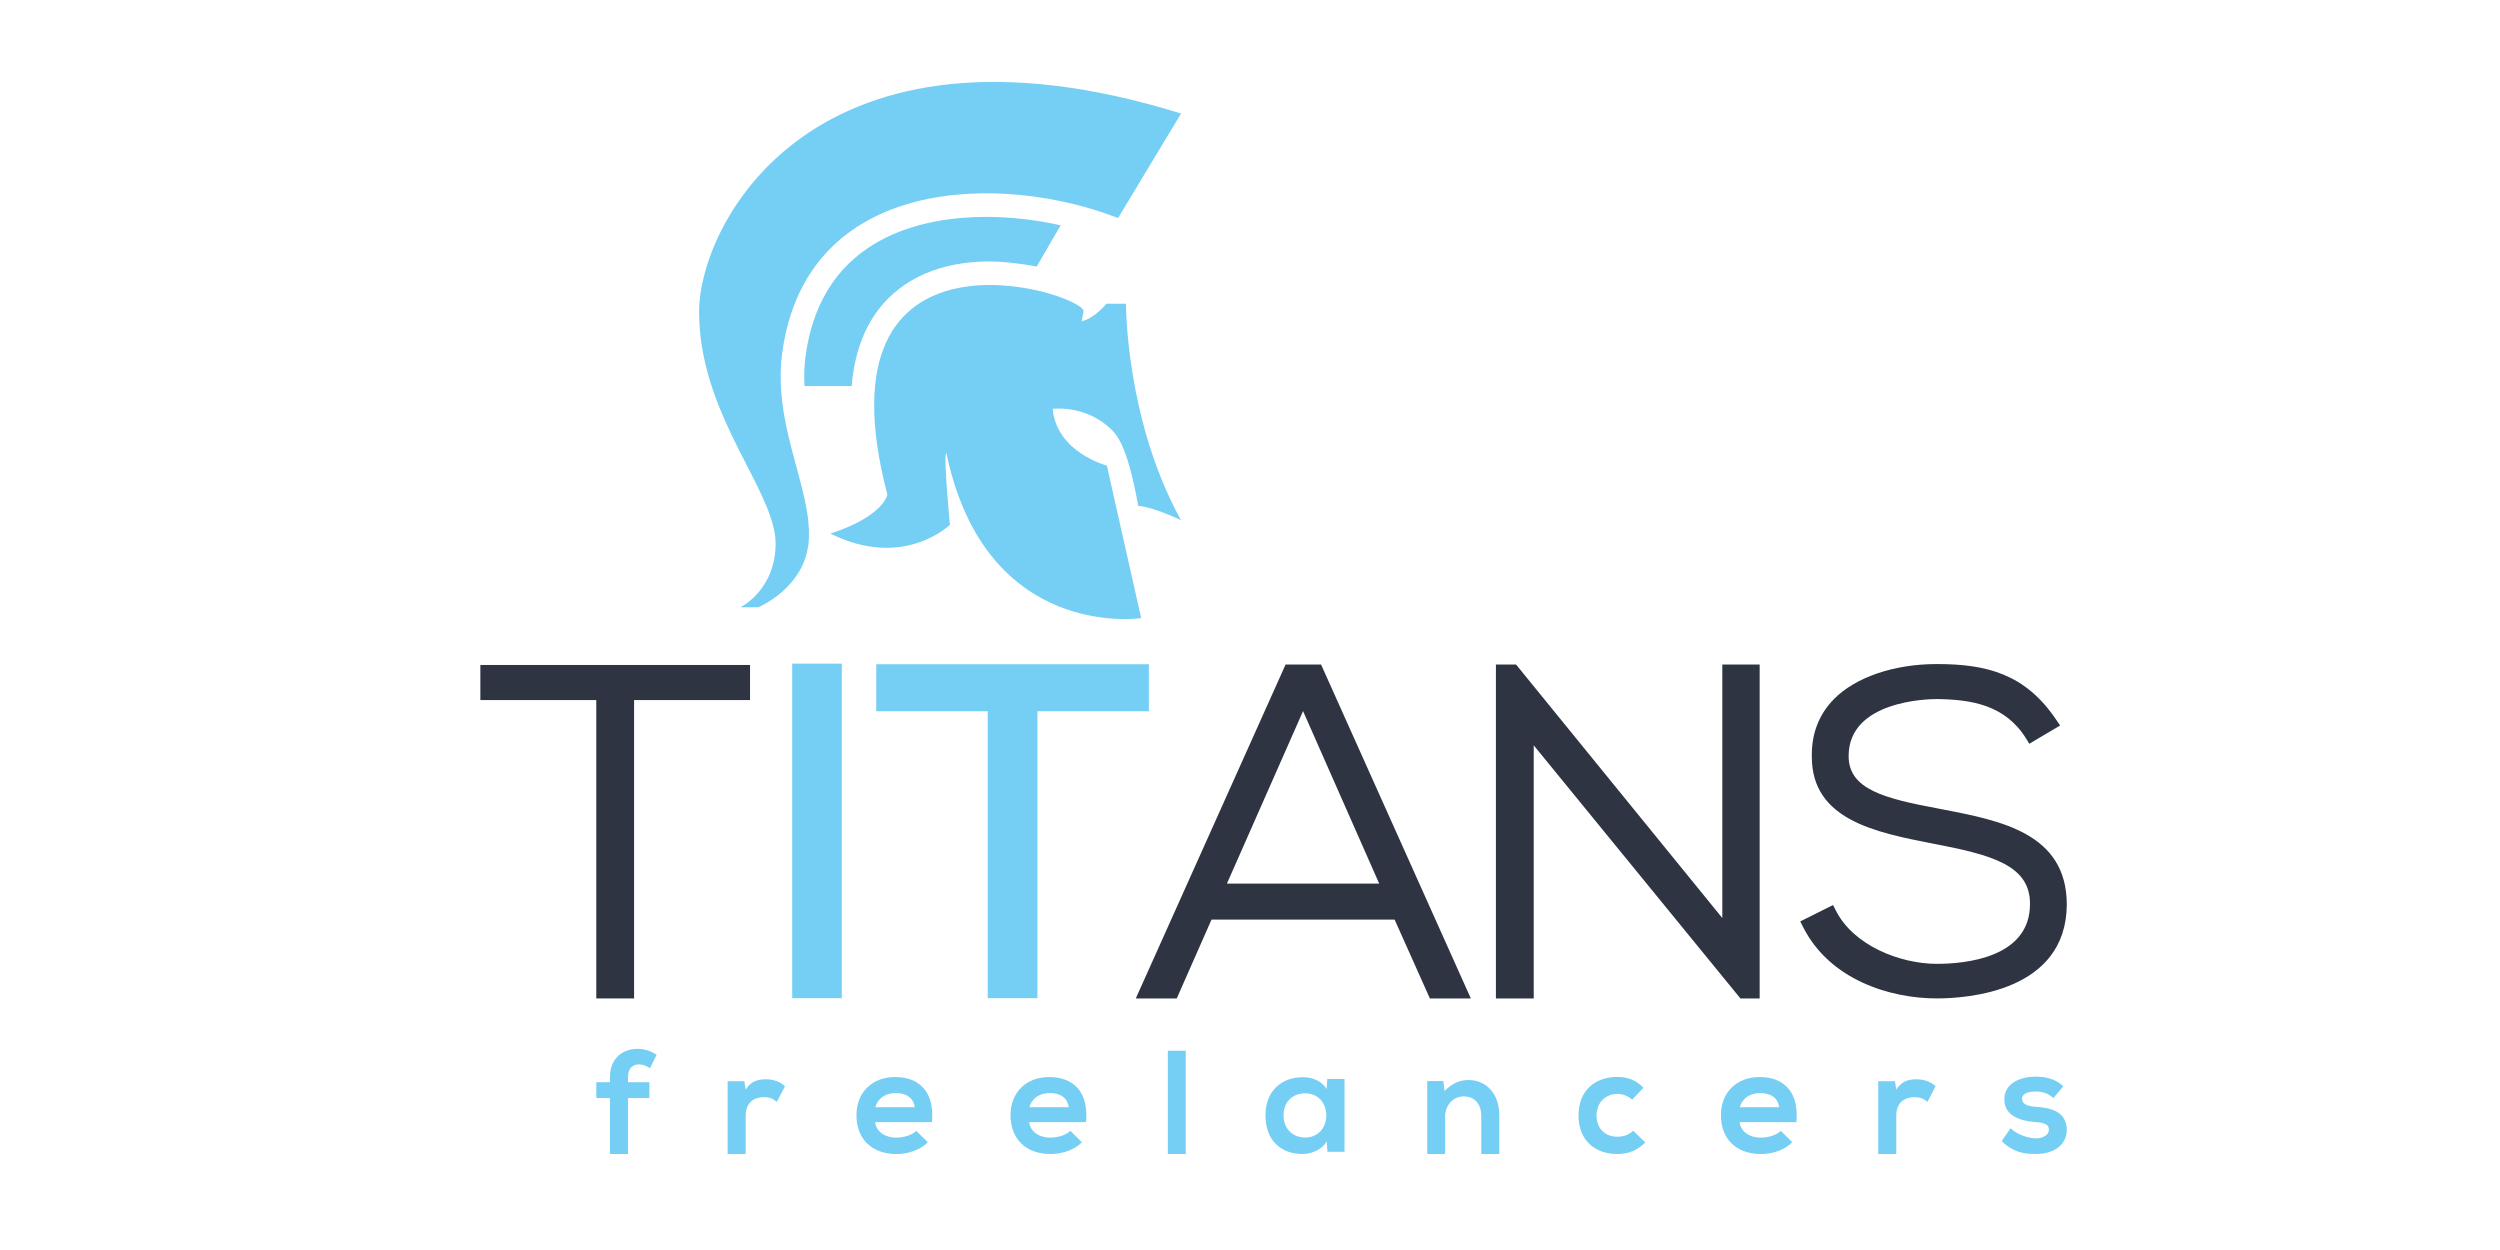
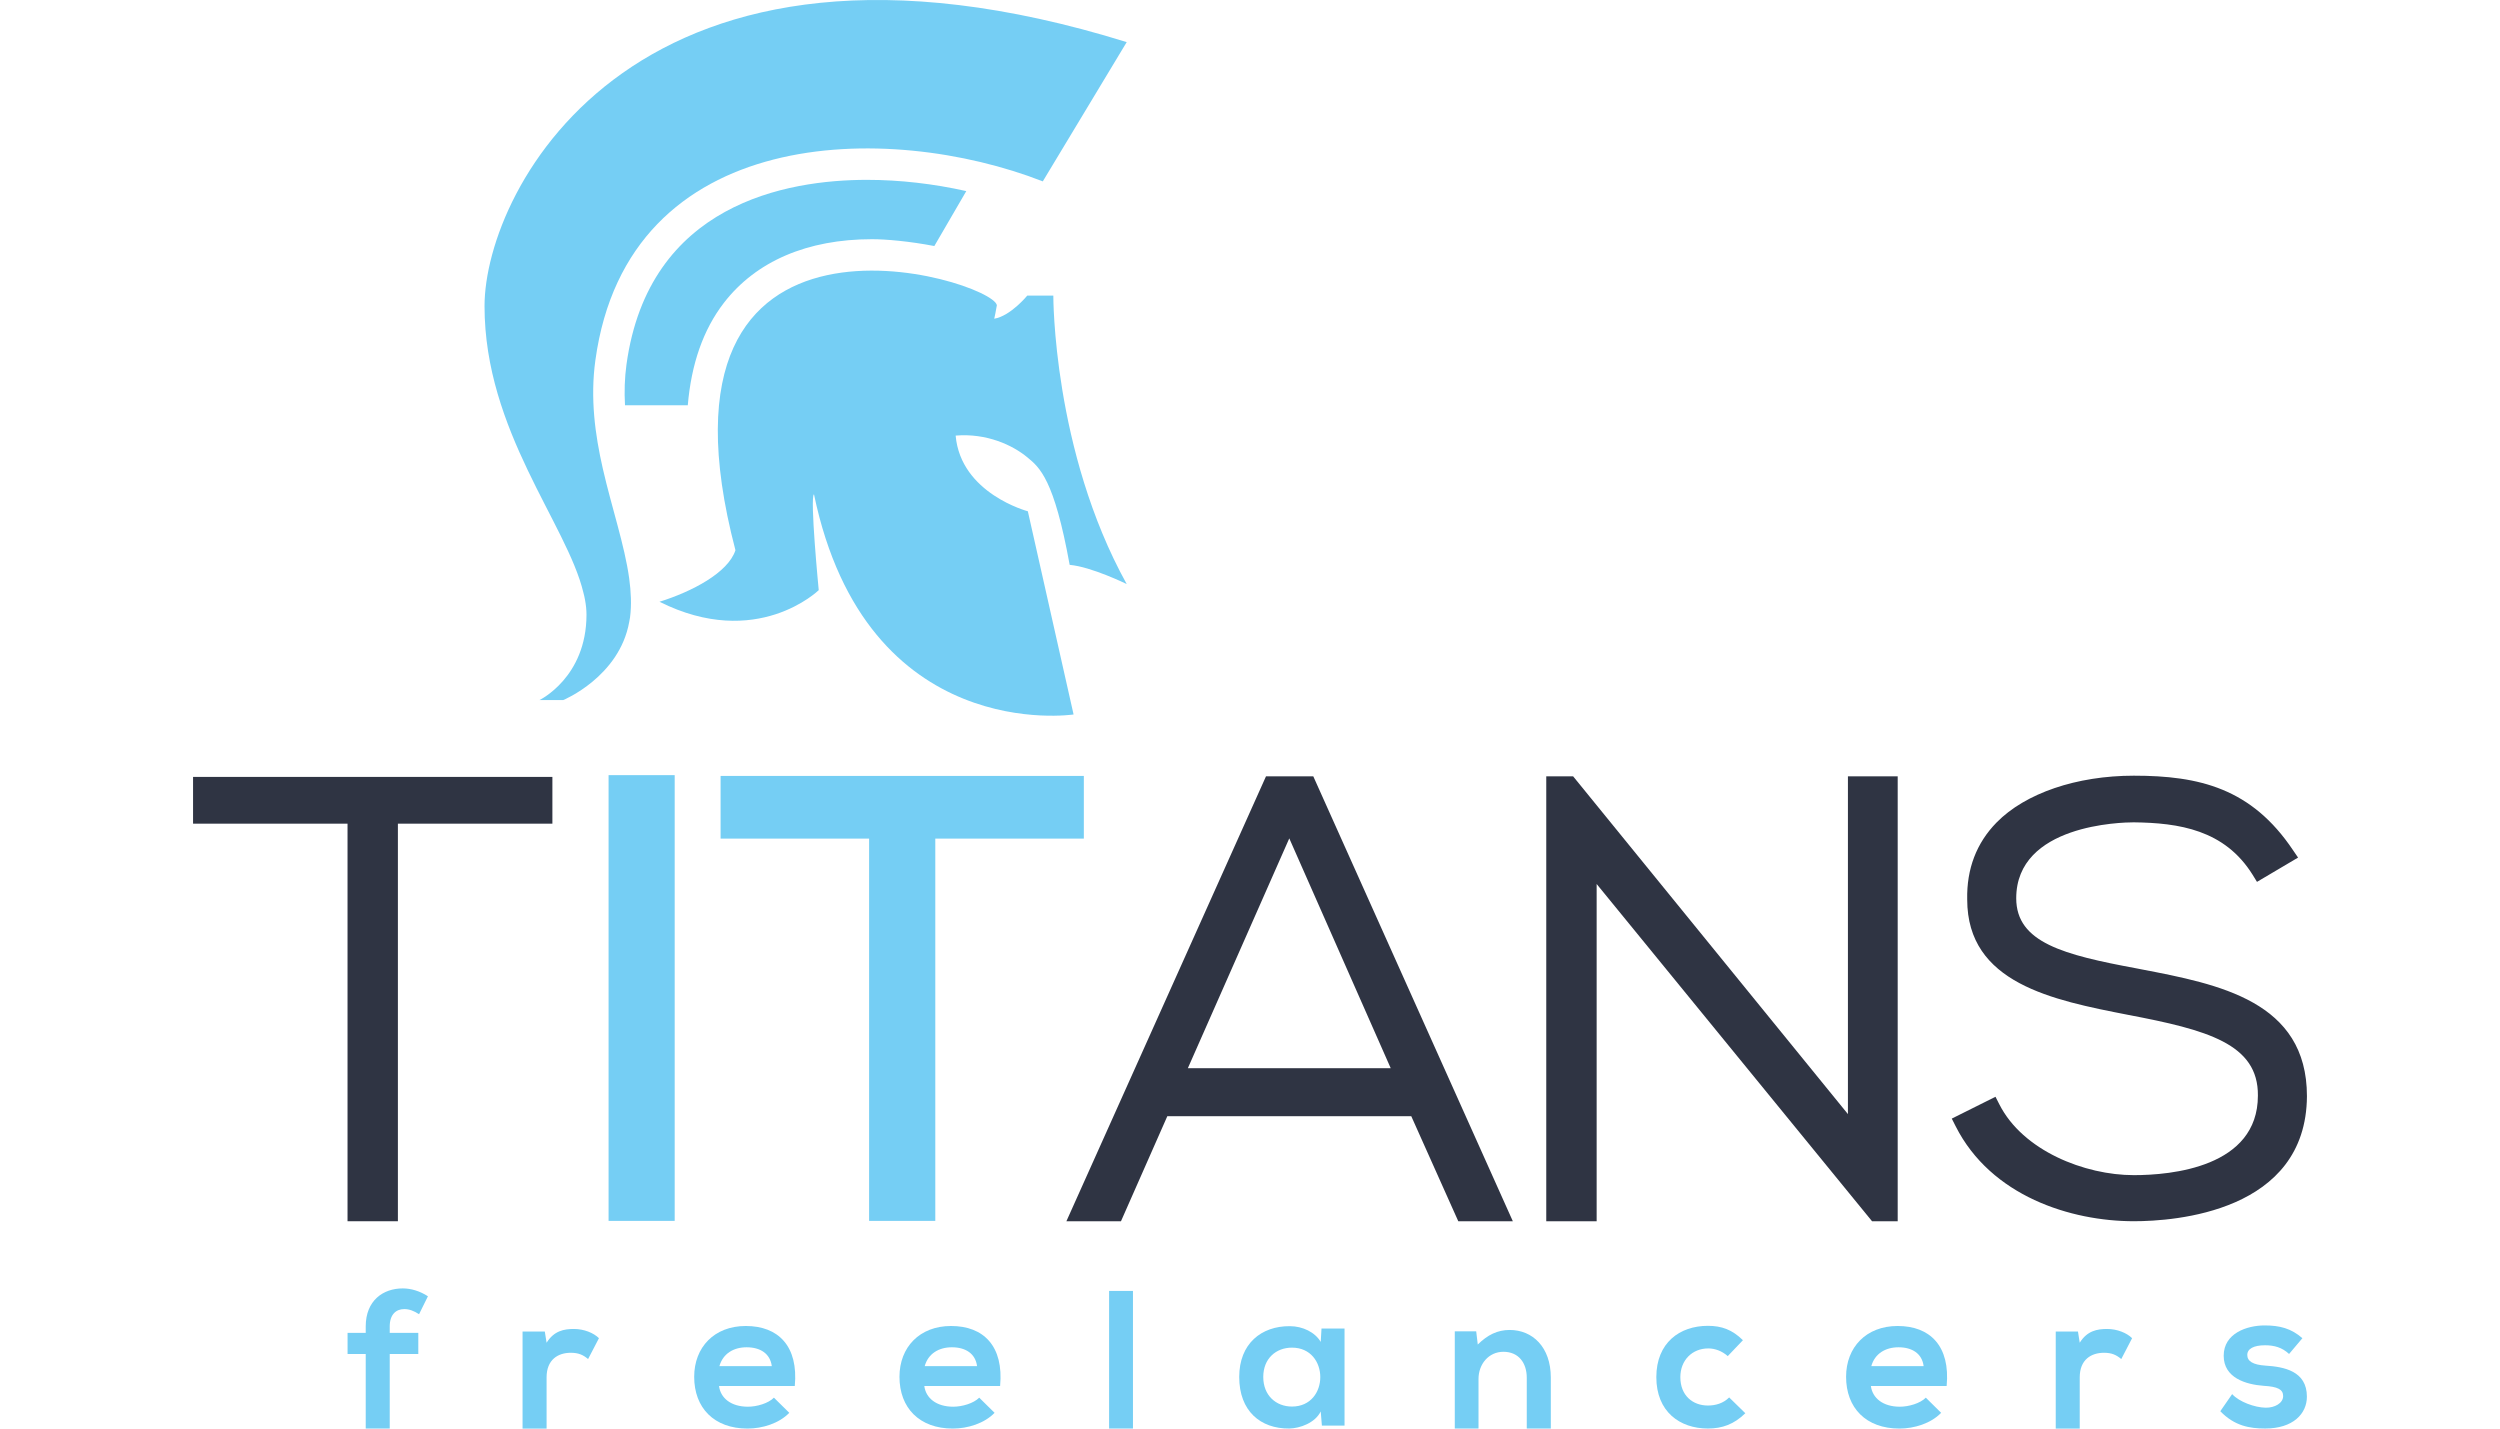
- <svg xmlns="http://www.w3.org/2000/svg" id="svg3392" version="1.1" xml:space="preserve" width="640" height="320" viewBox="0 0 640 320">
+ <svg xmlns="http://www.w3.org/2000/svg" id="svg3392" version="1.1" xml:space="preserve" width="350" height="200" viewBox="0 0 350 200">
  <defs id="defs3396">
    <clipPath clipPathUnits="userSpaceOnUse" id="clipPath3406">
-       <path d="m 0,595.28 419.53,0 L 419.53,0 0,0 0,595.28 Z" id="path3408" />
+       <path d="M 0,595.28 H 419.53 V 0 H 0 Z" id="path3408" />
    </clipPath>
  </defs>
-   <g id="g3400" transform="matrix(1.25,0,0,-1.25,0,320)">
-     <g id="g3402" transform="translate(51.51405,-189.9081)">
+   <g id="g3400" transform="matrix(1.25,0,0,-1.25,0,200)">
+     <g id="g3402" transform="matrix(0.7287,0,0,0.7287,-12.52737,-152.708)">
      <g id="g3404" clip-path="url(#clipPath3406)">
        <g id="g3410" transform="translate(346.2744,280.1553)" />
        <g id="g3414" transform="translate(73.4023,209.5693)" />
        <g id="g3418" transform="translate(100.9258,224.4785)" />
        <g id="g3422" transform="translate(135.8159,219.1562)" />
        <g id="g3426" transform="translate(167.3647,219.1562)" />
        <g id="g3432" transform="translate(211.3525,217.4932)" />
        <g id="g3436" transform="translate(251.8525,209.5693)" />
        <g id="g3440" transform="translate(285.4443,211.9209)" />
        <g id="g3444" transform="translate(312.8506,219.1562)" />
        <g id="g3448" transform="translate(336.5703,224.4785)" />
        <g id="g3452" transform="translate(369.0186,221.0283)" />
        <g id="g3456" transform="translate(164.0723,362.1816)" />
        <g id="g3460" transform="translate(109.835,357.1406)" />
        <g id="g3464" transform="translate(113.4814,373.1196)" />
        <g id="g3468" transform="translate(46.8643,309.7217)" />
        <g id="g3474" transform="translate(127.9448,309.8721)" />
        <g id="g3478" transform="translate(230.9434,264.9492)" />
        <g id="g3482" transform="translate(301.2148,257.8965)">
          <g id="g3533">
            <path id="path3412" style="fill:#2f3443;fill-opacity:1;fill-rule:nonzero;stroke:none" d="m 0,0 -0.7,0.137 c -11.164,2.079 -18.492,3.948 -18.492,10.776 0,11.344 16.219,11.672 18.06,11.672 6.942,-0.086 13.957,-1.126 18.277,-8.066 l 0.667,-1.085 6.314,3.733 -0.774,1.134 c -6.369,9.51 -14.385,11.453 -24.467,11.453 -8.799,0 -16.68,-2.695 -21.094,-7.19 -3.098,-3.161 -4.613,-7.142 -4.518,-11.832 0,-12.896 13.131,-15.47 24.721,-17.736 12.108,-2.31 20.038,-4.429 19.958,-12.415 0,-11.026 -13.343,-12.223 -19.067,-12.223 -7.543,0 -17.063,3.745 -20.679,10.894 l -0.586,1.151 -6.718,-3.354 0.594,-1.174 c 5.436,-10.759 17.71,-14.599 27.389,-14.599 6.207,0 26.5,1.382 26.605,19.213 C 25.49,-4.898 11.951,-2.298 0,0" transform="translate(45.0596,22.2588)" />
-             <path id="path3416" style="fill:#75cef4;fill-opacity:1;fill-rule:nonzero;stroke:none" d="m 0,0 0,11.459 -2.79,0 0,3.242 2.79,0 0,0.994 c 0,3.993 2.688,5.841 5.69,5.841 1.296,0 2.658,-0.422 3.871,-1.209 L 8.197,17.569 c -0.785,0.518 -1.514,0.789 -2.272,0.789 -1.271,0 -2.235,-0.84 -2.235,-2.663 l 0,-0.994 4.391,0 0,-3.242 -4.391,0 L 3.69,0 0,0 Z" transform="translate(-227.8125,-48.3272)" />
-             <path id="path3420" style="fill:#75cef4;fill-opacity:1;fill-rule:nonzero;stroke:none" d="m 0,0 0.275,-1.723 c 1.15,1.847 2.695,2.116 4.206,2.116 1.543,0 3.025,-0.605 3.842,-1.417 L 6.654,-4.231 c -0.749,0.63 -1.448,0.964 -2.663,0.964 -1.928,0 -3.716,-1.027 -3.716,-3.779 l 0,-7.87 -3.693,0 L -3.418,0 0,0 Z" transform="translate(-200.289,-33.418)" />
-             <path id="path3424" style="fill:#75cef4;fill-opacity:1;fill-rule:nonzero;stroke:none" d="M 0,0 C -0.25,1.93 -1.762,2.9 -3.877,2.9 -5.871,2.9 -7.506,1.93 -8.054,0 L 0,0 Z m -8.111,-3.055 c 0.234,-1.852 1.84,-3.179 4.445,-3.179 1.361,0 3.14,0.513 3.99,1.391 l 2.364,-2.33 c -1.577,-1.636 -4.146,-2.421 -6.416,-2.421 -5.146,0 -8.201,3.178 -8.201,7.959 0,4.535 3.086,7.808 7.928,7.808 4.995,0 8.11,-3.092 7.535,-9.228 l -11.645,0 z" transform="translate(-165.3989,-38.7403)" />
-             <path id="path3428" style="fill:#75cef4;fill-opacity:1;fill-rule:nonzero;stroke:none" d="m 0,0 c -0.252,1.93 -1.761,2.9 -3.872,2.9 -2,0 -3.639,-0.97 -4.177,-2.9 L 0,0 Z m -8.11,-3.055 c 0.246,-1.852 1.843,-3.179 4.451,-3.179 1.356,0 3.136,0.513 3.989,1.391 l 2.362,-2.33 c -1.574,-1.636 -4.147,-2.421 -6.419,-2.421 -5.138,0 -8.199,3.178 -8.199,7.959 0,4.535 3.089,7.808 7.928,7.808 4.999,0 8.112,-3.092 7.54,-9.228 l -11.652,0 z" transform="translate(-133.8501,-38.7403)" />
-             <path id="path3430" style="fill:#75cef4;fill-opacity:1;fill-rule:nonzero;stroke:none" d="m 191.326,209.569 -3.666,0 0,21.149 3.666,0 0,-21.149 z" transform="translate(-301.2148,-257.8965)" />
-             <path id="path3434" style="fill:#75cef4;fill-opacity:1;fill-rule:nonzero;stroke:none" d="m 0,0 c 0,-2.844 1.967,-4.547 4.41,-4.547 5.807,0 5.807,9.055 0,9.055 C 1.967,4.508 0,2.839 0,0 m 8.952,7.441 3.54,0 0,-14.913 -3.48,0 -0.179,2.173 C 7.979,-7.047 5.655,-7.897 3.99,-7.924 -0.43,-7.964 -3.695,-5.236 -3.695,0 c 0,5.133 3.411,7.836 7.776,7.808 1.993,0 3.898,-0.949 4.752,-2.422 l 0.119,2.055 z" transform="translate(-89.8623,-40.4033)" />
-             <path id="path3438" style="fill:#75cef4;fill-opacity:1;fill-rule:nonzero;stroke:none" d="m 0,0 0,7.798 c 0,2.272 -1.239,3.997 -3.589,3.997 -2.269,0 -3.828,-1.903 -3.828,-4.179 l 0,-7.616 -3.646,0 0,14.941 3.292,0 0.24,-2.029 c 1.515,1.484 3.023,2.237 4.905,2.237 3.508,0 6.322,-2.622 6.322,-7.316 L 3.696,0 0,0 Z" transform="translate(-49.3623,-48.3272)" />
-             <path id="path3442" style="fill:#75cef4;fill-opacity:1;fill-rule:nonzero;stroke:none" d="m 0,0 c -1.728,-1.692 -3.535,-2.352 -5.753,-2.352 -4.328,0 -7.925,2.596 -7.925,7.895 0,5.292 3.597,7.89 7.925,7.89 2.118,0 3.757,-0.6 5.383,-2.21 L -2.699,8.778 C -3.576,9.56 -4.662,9.96 -5.691,9.96 c -2.478,0 -4.295,-1.818 -4.295,-4.417 0,-2.853 1.934,-4.36 4.233,-4.36 1.177,0 2.362,0.332 3.27,1.244 L 0,0 Z" transform="translate(-15.7705,-45.9756)" />
-             <path id="path3446" style="fill:#75cef4;fill-opacity:1;fill-rule:nonzero;stroke:none" d="M 0,0 C -0.24,1.93 -1.758,2.9 -3.863,2.9 -5.864,2.9 -7.503,1.93 -8.044,0 L 0,0 Z m -8.108,-3.055 c 0.245,-1.852 1.85,-3.179 4.455,-3.179 1.352,0 3.136,0.513 3.988,1.391 l 2.356,-2.33 c -1.574,-1.636 -4.138,-2.421 -6.413,-2.421 -5.141,0 -8.197,3.178 -8.197,7.959 0,4.535 3.087,7.808 7.926,7.808 4.99,0 8.11,-3.092 7.53,-9.228 l -11.645,0 z" transform="translate(11.6358,-38.7403)" />
-             <path id="path3450" style="fill:#75cef4;fill-opacity:1;fill-rule:nonzero;stroke:none" d="m 0,0 0.273,-1.723 c 1.145,1.847 2.693,2.116 4.206,2.116 1.546,0 3.026,-0.605 3.843,-1.417 L 6.658,-4.231 c -0.759,0.63 -1.449,0.964 -2.66,0.964 -1.941,0 -3.725,-1.027 -3.725,-3.779 l 0,-7.87 -3.688,0 L -3.415,0 0,0 Z" transform="translate(35.3555,-33.418)" />
-             <path id="path3454" style="fill:#75cef4;fill-opacity:1;fill-rule:nonzero;stroke:none" d="m 0,0 c -1.065,1 -2.275,1.337 -3.694,1.337 -1.758,0 -2.73,-0.547 -2.73,-1.487 0,-0.968 0.879,-1.512 2.789,-1.64 2.82,-0.179 6.374,-0.808 6.374,-4.771 0,-2.635 -2.137,-4.898 -6.406,-4.898 -2.364,0 -4.719,0.388 -6.903,2.661 l 1.821,2.629 c 1.061,-1.181 3.48,-2.065 5.144,-2.088 1.391,-0.027 2.693,0.696 2.693,1.786 0,1.028 -0.85,1.449 -2.965,1.573 -2.81,0.206 -6.173,1.237 -6.173,4.627 0,3.449 3.572,4.657 6.294,4.657 2.327,0 4.078,-0.455 5.803,-1.96 L 0,0 Z" transform="translate(67.8038,-36.8682)" />
-             <path id="path3458" style="fill:#75cef4;fill-opacity:1;fill-rule:nonzero;stroke:none" d="m 0,0 c 4.75,0.394 8.75,-1.453 11.033,-3.353 1.867,-1.546 4.102,-3.308 6.492,-16.516 3.336,-0.288 8.767,-2.951 8.767,-2.951 C 14.924,-2.286 15.013,21.52 15.013,21.52 l -4.002,0 c 0,0 -2.558,-3.133 -5.079,-3.558 0.07,0.21 0.227,1.125 0.404,2.077 -0.703,3.941 -55.531,20.915 -40.181,-37.654 -1.114,-3.457 -6.684,-6.367 -11.673,-7.925 14.974,-7.498 24.475,1.785 24.475,1.785 0,0 -1.39,14.339 -0.73,14.733 8.056,-38.657 39.899,-33.843 39.899,-33.843 l -7.029,31.233 C 11.097,-11.632 0.784,-8.915 0,0" transform="translate(-137.1425,104.2851)" />
-             <path id="path3462" style="fill:#75cef4;fill-opacity:1;fill-rule:nonzero;stroke:none" d="M 0,0 C -1.185,5.213 -1.945,10.763 -1.133,16.634 3.875,52.958 43.92,53.376 67.632,44.113 l 0.513,0.854 12.385,20.551 C 5.463,88.835 -18.172,43.022 -18.172,24.942 c 0,-19.171 12.682,-33.486 15.199,-44.049 0.089,-0.359 0.185,-0.717 0.243,-1.075 0.143,-0.781 0.229,-1.544 0.229,-2.301 0,-9.666 -7.227,-13.124 -7.227,-13.124 l 3.659,0 c 0,0 8.631,3.56 10.138,12.027 0.04,0.229 0.095,0.44 0.124,0.679 0.246,1.915 0.151,3.919 -0.132,6.005 C 3.347,-11.75 1.392,-6.098 0,0" transform="translate(-191.3798,99.2441)" />
-             <path id="path3466" style="fill:#75cef4;fill-opacity:1;fill-rule:nonzero;stroke:none" d="m 0,0 c -0.291,-2.124 -0.346,-4.216 -0.228,-6.275 l 9.65,0 c 0.539,6.336 2.368,11.613 5.548,15.737 4.945,6.401 12.816,9.786 22.781,9.786 2.103,0 5.75,-0.315 9.564,-1.052 l 4.912,8.444 C 47.2,27.769 42.003,28.369 36.971,28.369 24.626,28.369 3.406,24.687 0,0" transform="translate(-187.7334,115.2231)" />
-             <path id="path3470" style="fill:#2f3443;fill-opacity:1;fill-rule:nonzero;stroke:none" d="m 0,0 0,-7.187 23.742,0 0,-61.106 7.74,0 0,61.106 23.747,0 0,7.187 L 0,0 Z" transform="translate(-254.3505,51.8252)" />
-             <path id="path3472" style="fill:#75cef4;fill-opacity:1;fill-rule:nonzero;stroke:none" d="m 110.729,241.483 10.161,0 0,68.51 -10.161,0 0,-68.51 z" transform="translate(-301.2148,-257.8965)" />
-             <path id="path3476" style="fill:#75cef4;fill-opacity:1;fill-rule:nonzero;stroke:none" d="m 0,0 0,-9.633 22.828,0 0,-58.756 10.172,0 0,58.756 22.831,0 0,9.633 L 0,0 Z" transform="translate(-173.27,51.9756)" />
-             <path id="path3480" style="fill:#2f3443;fill-opacity:1;fill-rule:nonzero;stroke:none" d="M 0,0 -31.182,0 -15.592,35.325 0,0 Z m -19.17,44.862 -30.679,-68.383 8.389,0 7.123,16.145 37.495,0 7.225,-16.145 8.385,0 -30.67,68.383 -7.268,0 z" transform="translate(-70.2714,7.0527)" />
-             <path id="path3484" style="fill:#2f3443;fill-opacity:1;fill-rule:nonzero;stroke:none" d="m 0,0 -42.236,51.913 -4.13,0 0,-68.381 7.745,0 0,51.833 42.328,-51.833 3.942,0 0,68.381 L 0,51.913 0,0 Z" />
+             <path id="path3416" style="fill:#75cef4;fill-opacity:1;fill-rule:nonzero;stroke:none" d="m 0,0 v 11.459 h -2.79 v 3.242 H 0 v 0.994 c 0,3.993 2.688,5.841 5.69,5.841 1.296,0 2.658,-0.422 3.871,-1.209 L 8.197,17.569 c -0.785,0.518 -1.514,0.789 -2.272,0.789 -1.271,0 -2.235,-0.84 -2.235,-2.663 V 14.701 H 8.081 V 11.459 H 3.69 V 0 Z" transform="translate(-227.8125,-48.3272)" />
+             <path id="path3420" style="fill:#75cef4;fill-opacity:1;fill-rule:nonzero;stroke:none" d="m 0,0 0.275,-1.723 c 1.15,1.847 2.695,2.116 4.206,2.116 1.543,0 3.025,-0.605 3.842,-1.417 L 6.654,-4.231 c -0.749,0.63 -1.448,0.964 -2.663,0.964 -1.928,0 -3.716,-1.027 -3.716,-3.779 v -7.87 H -3.418 V 0 Z" transform="translate(-200.289,-33.418)" />
+             <path id="path3424" style="fill:#75cef4;fill-opacity:1;fill-rule:nonzero;stroke:none" d="M 0,0 C -0.25,1.93 -1.762,2.9 -3.877,2.9 -5.871,2.9 -7.506,1.93 -8.054,0 Z m -8.111,-3.055 c 0.234,-1.852 1.84,-3.179 4.445,-3.179 1.361,0 3.14,0.513 3.99,1.391 l 2.364,-2.33 c -1.577,-1.636 -4.146,-2.421 -6.416,-2.421 -5.146,0 -8.201,3.178 -8.201,7.959 0,4.535 3.086,7.808 7.928,7.808 4.995,0 8.11,-3.092 7.535,-9.228 z" transform="translate(-165.3989,-38.7403)" />
+             <path id="path3428" style="fill:#75cef4;fill-opacity:1;fill-rule:nonzero;stroke:none" d="m 0,0 c -0.252,1.93 -1.761,2.9 -3.872,2.9 -2,0 -3.639,-0.97 -4.177,-2.9 z m -8.11,-3.055 c 0.246,-1.852 1.843,-3.179 4.451,-3.179 1.356,0 3.136,0.513 3.989,1.391 l 2.362,-2.33 c -1.574,-1.636 -4.147,-2.421 -6.419,-2.421 -5.138,0 -8.199,3.178 -8.199,7.959 0,4.535 3.089,7.808 7.928,7.808 4.999,0 8.112,-3.092 7.54,-9.228 z" transform="translate(-133.8501,-38.7403)" />
+             <path id="path3430" style="fill:#75cef4;fill-opacity:1;fill-rule:nonzero;stroke:none" d="m 191.326,209.569 h -3.666 v 21.149 h 3.666 z" transform="translate(-301.2148,-257.8965)" />
+             <path id="path3434" style="fill:#75cef4;fill-opacity:1;fill-rule:nonzero;stroke:none" d="m 0,0 c 0,-2.844 1.967,-4.547 4.41,-4.547 5.807,0 5.807,9.055 0,9.055 C 1.967,4.508 0,2.839 0,0 m 8.952,7.441 h 3.54 V -7.472 H 9.012 L 8.833,-5.299 C 7.979,-7.047 5.655,-7.897 3.99,-7.924 -0.43,-7.964 -3.695,-5.236 -3.695,0 c 0,5.133 3.411,7.836 7.776,7.808 1.993,0 3.898,-0.949 4.752,-2.422 z" transform="translate(-89.8623,-40.4033)" />
+             <path id="path3438" style="fill:#75cef4;fill-opacity:1;fill-rule:nonzero;stroke:none" d="m 0,0 v 7.798 c 0,2.272 -1.239,3.997 -3.589,3.997 -2.269,0 -3.828,-1.903 -3.828,-4.179 V 0 h -3.646 v 14.941 h 3.292 l 0.24,-2.029 c 1.515,1.484 3.023,2.237 4.905,2.237 3.508,0 6.322,-2.622 6.322,-7.316 L 3.696,0 Z" transform="translate(-49.3623,-48.3272)" />
+             <path id="path3442" style="fill:#75cef4;fill-opacity:1;fill-rule:nonzero;stroke:none" d="m 0,0 c -1.728,-1.692 -3.535,-2.352 -5.753,-2.352 -4.328,0 -7.925,2.596 -7.925,7.895 0,5.292 3.597,7.89 7.925,7.89 2.118,0 3.757,-0.6 5.383,-2.21 L -2.699,8.778 C -3.576,9.56 -4.662,9.96 -5.691,9.96 c -2.478,0 -4.295,-1.818 -4.295,-4.417 0,-2.853 1.934,-4.36 4.233,-4.36 1.177,0 2.362,0.332 3.27,1.244 z" transform="translate(-15.7705,-45.9756)" />
+             <path id="path3446" style="fill:#75cef4;fill-opacity:1;fill-rule:nonzero;stroke:none" d="M 0,0 C -0.24,1.93 -1.758,2.9 -3.863,2.9 -5.864,2.9 -7.503,1.93 -8.044,0 Z m -8.108,-3.055 c 0.245,-1.852 1.85,-3.179 4.455,-3.179 1.352,0 3.136,0.513 3.988,1.391 l 2.356,-2.33 c -1.574,-1.636 -4.138,-2.421 -6.413,-2.421 -5.141,0 -8.197,3.178 -8.197,7.959 0,4.535 3.087,7.808 7.926,7.808 4.99,0 8.11,-3.092 7.53,-9.228 z" transform="translate(11.6358,-38.7403)" />
+             <path id="path3450" style="fill:#75cef4;fill-opacity:1;fill-rule:nonzero;stroke:none" d="m 0,0 0.273,-1.723 c 1.145,1.847 2.693,2.116 4.206,2.116 1.546,0 3.026,-0.605 3.843,-1.417 L 6.658,-4.231 c -0.759,0.63 -1.449,0.964 -2.66,0.964 -1.941,0 -3.725,-1.027 -3.725,-3.779 v -7.87 H -3.415 V 0 Z" transform="translate(35.3555,-33.418)" />
+             <path id="path3454" style="fill:#75cef4;fill-opacity:1;fill-rule:nonzero;stroke:none" d="m 0,0 c -1.065,1 -2.275,1.337 -3.694,1.337 -1.758,0 -2.73,-0.547 -2.73,-1.487 0,-0.968 0.879,-1.512 2.789,-1.64 2.82,-0.179 6.374,-0.808 6.374,-4.771 0,-2.635 -2.137,-4.898 -6.406,-4.898 -2.364,0 -4.719,0.388 -6.903,2.661 l 1.821,2.629 c 1.061,-1.181 3.48,-2.065 5.144,-2.088 1.391,-0.027 2.693,0.696 2.693,1.786 0,1.028 -0.85,1.449 -2.965,1.573 -2.81,0.206 -6.173,1.237 -6.173,4.627 0,3.449 3.572,4.657 6.294,4.657 2.327,0 4.078,-0.455 5.803,-1.96 z" transform="translate(67.8038,-36.8682)" />
+             <path id="path3458" style="fill:#75cef4;fill-opacity:1;fill-rule:nonzero;stroke:none" d="m 0,0 c 4.75,0.394 8.75,-1.453 11.033,-3.353 1.867,-1.546 4.102,-3.308 6.492,-16.516 3.336,-0.288 8.767,-2.951 8.767,-2.951 C 14.924,-2.286 15.013,21.52 15.013,21.52 h -4.002 c 0,0 -2.558,-3.133 -5.079,-3.558 0.07,0.21 0.227,1.125 0.404,2.077 -0.703,3.941 -55.531,20.915 -40.181,-37.654 -1.114,-3.457 -6.684,-6.367 -11.673,-7.925 14.974,-7.498 24.475,1.785 24.475,1.785 0,0 -1.39,14.339 -0.73,14.733 8.056,-38.657 39.899,-33.843 39.899,-33.843 l -7.029,31.233 C 11.097,-11.632 0.784,-8.915 0,0" transform="translate(-137.1425,104.2851)" />
+             <path id="path3462" style="fill:#75cef4;fill-opacity:1;fill-rule:nonzero;stroke:none" d="M 0,0 C -1.185,5.213 -1.945,10.763 -1.133,16.634 3.875,52.958 43.92,53.376 67.632,44.113 l 0.513,0.854 12.385,20.551 C 5.463,88.835 -18.172,43.022 -18.172,24.942 c 0,-19.171 12.682,-33.486 15.199,-44.049 0.089,-0.359 0.185,-0.717 0.243,-1.075 0.143,-0.781 0.229,-1.544 0.229,-2.301 0,-9.666 -7.227,-13.124 -7.227,-13.124 h 3.659 c 0,0 8.631,3.56 10.138,12.027 0.04,0.229 0.095,0.44 0.124,0.679 0.246,1.915 0.151,3.919 -0.132,6.005 C 3.347,-11.75 1.392,-6.098 0,0" transform="translate(-191.3798,99.2441)" />
+             <path id="path3466" style="fill:#75cef4;fill-opacity:1;fill-rule:nonzero;stroke:none" d="m 0,0 c -0.291,-2.124 -0.346,-4.216 -0.228,-6.275 h 9.65 c 0.539,6.336 2.368,11.613 5.548,15.737 4.945,6.401 12.816,9.786 22.781,9.786 2.103,0 5.75,-0.315 9.564,-1.052 l 4.912,8.444 C 47.2,27.769 42.003,28.369 36.971,28.369 24.626,28.369 3.406,24.687 0,0" transform="translate(-187.7334,115.2231)" />
+             <path id="path3470" style="fill:#2f3443;fill-opacity:1;fill-rule:nonzero;stroke:none" d="m 0,0 v -7.187 h 23.742 v -61.106 h 7.74 V -7.187 H 55.229 V 0 Z" transform="translate(-254.3505,51.8252)" />
+             <path id="path3472" style="fill:#75cef4;fill-opacity:1;fill-rule:nonzero;stroke:none" d="m 110.729,241.483 h 10.161 v 68.51 h -10.161 z" transform="translate(-301.2148,-257.8965)" />
+             <path id="path3476" style="fill:#75cef4;fill-opacity:1;fill-rule:nonzero;stroke:none" d="M 0,0 V -9.633 H 22.828 V -68.389 H 33 V -9.633 H 55.831 V 0 Z" transform="translate(-173.27,51.9756)" />
+             <path id="path3480" style="fill:#2f3443;fill-opacity:1;fill-rule:nonzero;stroke:none" d="m 0,0 h -31.182 l 15.59,35.325 z m -19.17,44.862 -30.679,-68.383 h 8.389 l 7.123,16.145 H 3.158 l 7.225,-16.145 h 8.385 l -30.67,68.383 z" transform="translate(-70.2714,7.0527)" />
+             <path id="path3484" style="fill:#2f3443;fill-opacity:1;fill-rule:nonzero;stroke:none" d="m 0,0 -42.236,51.913 h -4.13 v -68.381 h 7.745 V 35.365 L 3.707,-16.468 H 7.649 V 51.913 H 0 Z" />
          </g>
        </g>
      </g>
    </g>
  </g>
</svg>
